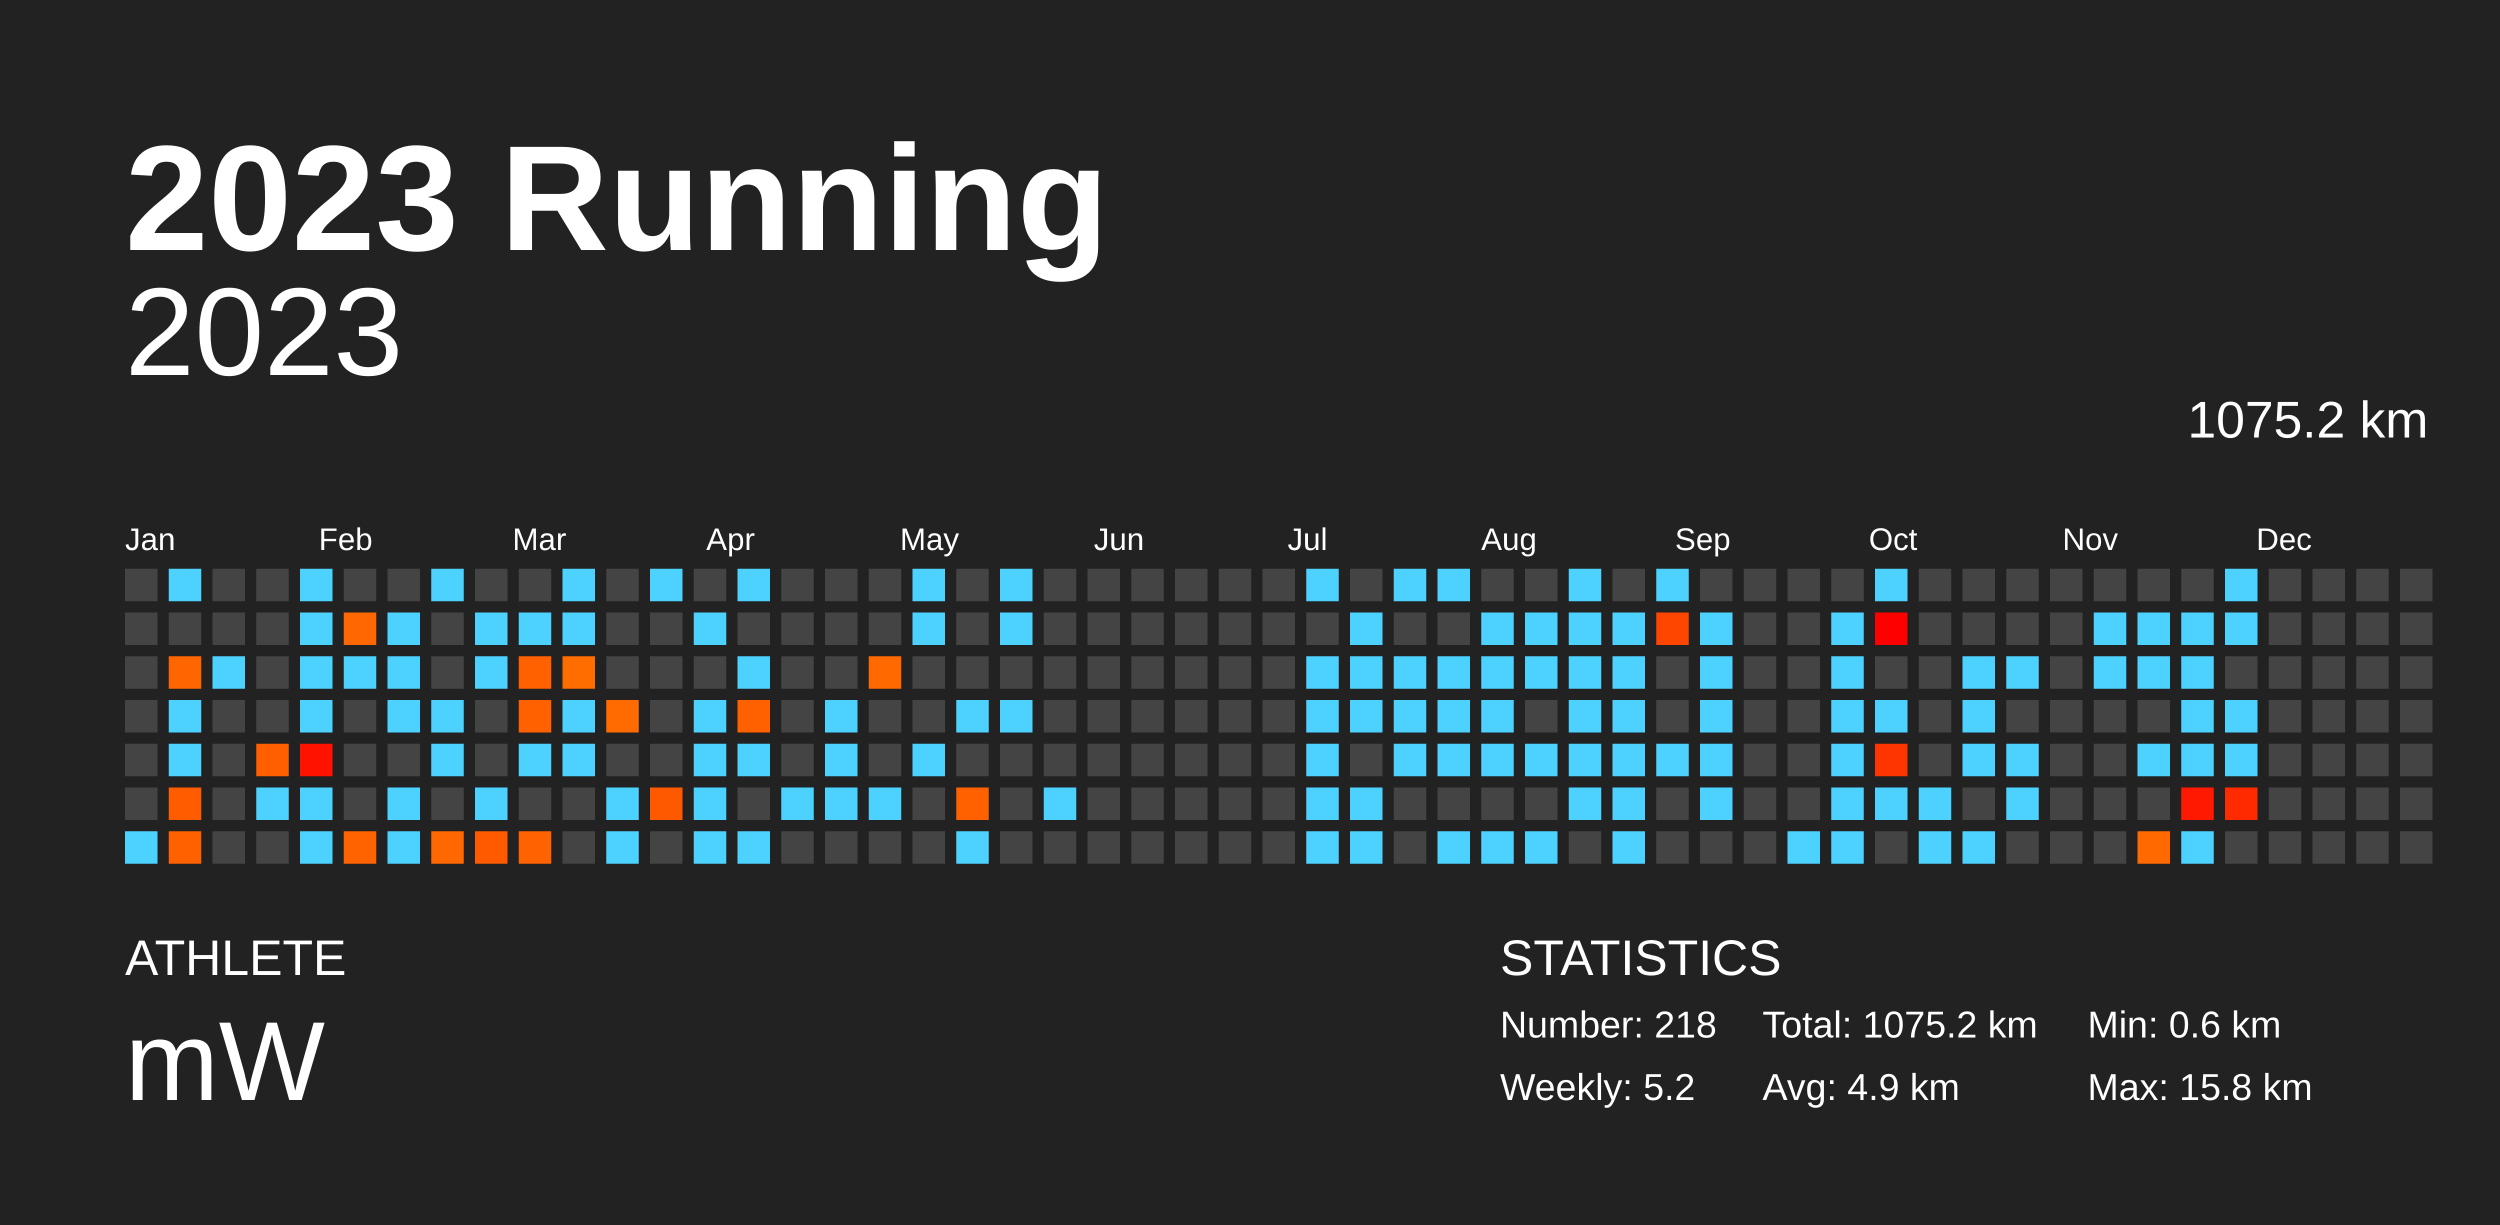
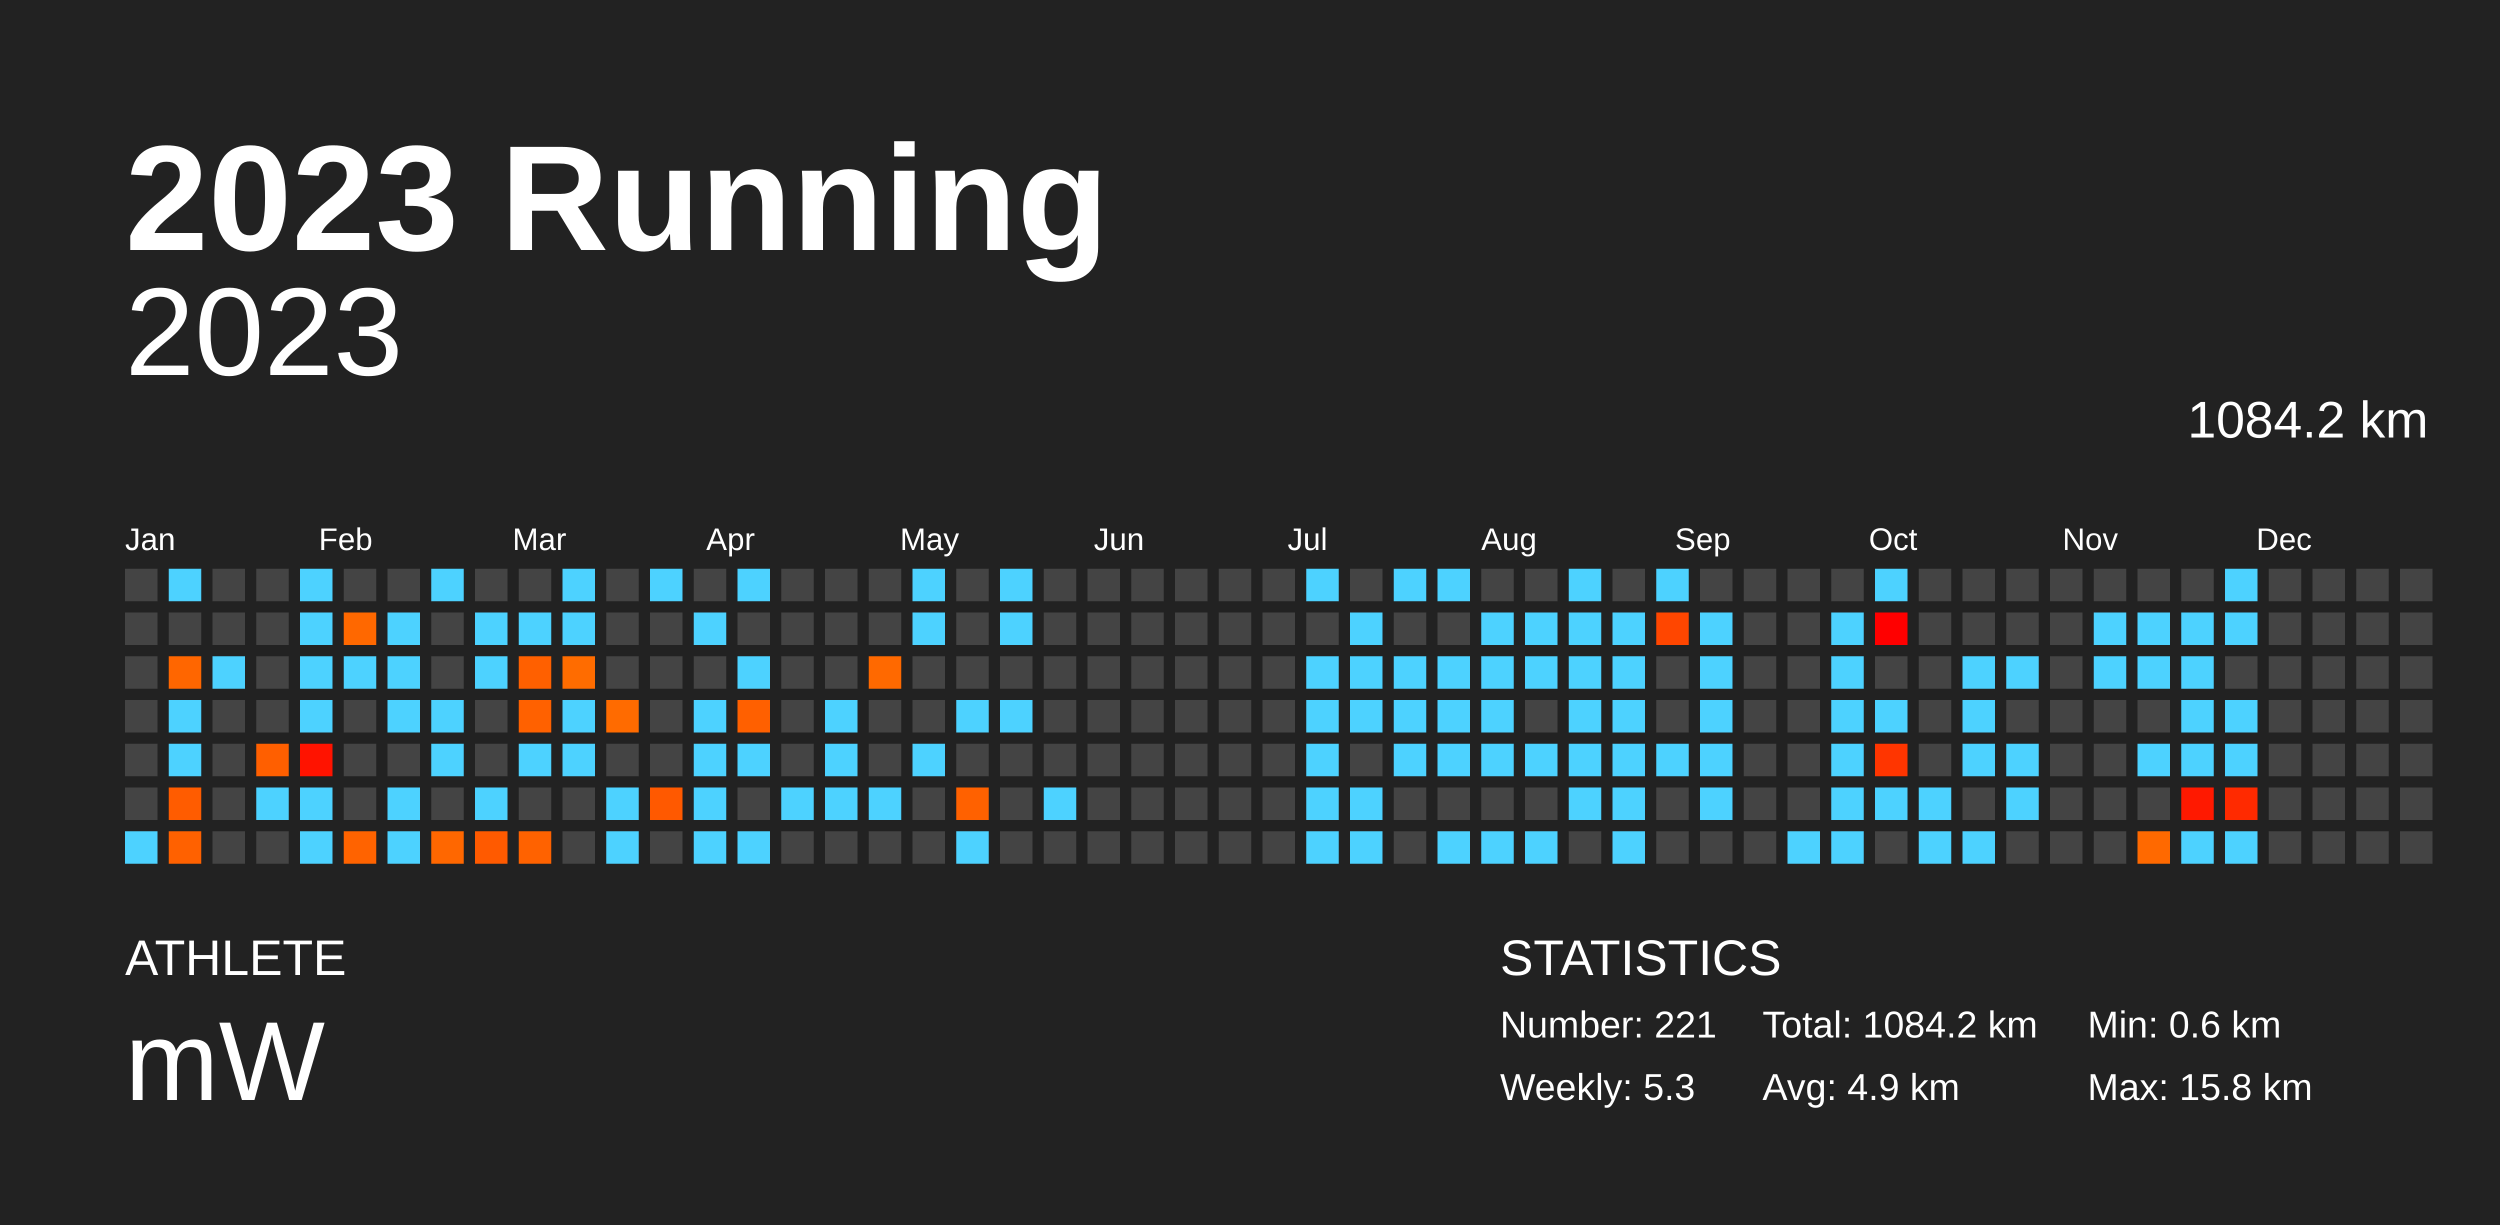
<svg xmlns="http://www.w3.org/2000/svg" baseProfile="full" height="98mm" version="1.1" viewBox="0,0,200,98" width="200mm">
  <defs />
  <rect fill="#222222" height="98" width="200" x="0" y="0" />
  <text fill="#FFFFFF" style="font-size:12px; font-family:Arial; font-weight:bold;" x="10" y="20">2023 Running</text>
  <text fill="#FFFFFF" style="font-size:4px; font-family:Arial" x="10" y="78">ATHLETE</text>
  <text fill="#FFFFFF" style="font-size:9px; font-family:Arial" x="10" y="88">mW</text>
  <text fill="#FFFFFF" style="font-size:4px; font-family:Arial" x="120" y="78">STATISTICS</text>
-   <text fill="#FFFFFF" style="font-size:3px; font-family:Arial" x="120" y="83">Number: 218</text>
-   <text fill="#FFFFFF" style="font-size:3px; font-family:Arial" x="120" y="88">Weekly: 5.2</text>
-   <text fill="#FFFFFF" style="font-size:3px; font-family:Arial" x="141" y="83">Total: 1075.2 km</text>
+   <text fill="#FFFFFF" style="font-size:3px; font-family:Arial" x="120" y="83">Number: 221</text>
+   <text fill="#FFFFFF" style="font-size:3px; font-family:Arial" x="120" y="88">Weekly: 5.3</text>
+   <text fill="#FFFFFF" style="font-size:3px; font-family:Arial" x="141" y="83">Total: 1084.2 km</text>
  <text fill="#FFFFFF" style="font-size:3px; font-family:Arial" x="141" y="88">Avg: 4.9 km</text>
  <text fill="#FFFFFF" style="font-size:3px; font-family:Arial" x="167" y="83">Min: 0.6 km</text>
  <text fill="#FFFFFF" style="font-size:3px; font-family:Arial" x="167" y="88">Max: 15.8 km</text>
  <text alignment-baseline="hanging" fill="#FFFFFF" style="font-size:10.0px; font-family:Arial;" x="10" y="30">2023</text>
-   <text alignment-baseline="hanging" fill="#FFFFFF" style="font-size:4.125px; font-family:Arial;" x="175" y="35">1075.2 km</text>
+   <text alignment-baseline="hanging" fill="#FFFFFF" style="font-size:4.125px; font-family:Arial;" x="175" y="35">1084.2 km</text>
  <text fill="#FFFFFF" style="font-size:2.5px; font-family:Arial" x="10.0" y="44">Jan</text>
  <text fill="#FFFFFF" style="font-size:2.5px; font-family:Arial" x="25.5" y="44">Feb</text>
  <text fill="#FFFFFF" style="font-size:2.5px; font-family:Arial" x="41.0" y="44">Mar</text>
  <text fill="#FFFFFF" style="font-size:2.5px; font-family:Arial" x="56.5" y="44">Apr</text>
  <text fill="#FFFFFF" style="font-size:2.5px; font-family:Arial" x="72.0" y="44">May</text>
  <text fill="#FFFFFF" style="font-size:2.5px; font-family:Arial" x="87.5" y="44">Jun</text>
  <text fill="#FFFFFF" style="font-size:2.5px; font-family:Arial" x="103.0" y="44">Jul</text>
  <text fill="#FFFFFF" style="font-size:2.5px; font-family:Arial" x="118.5" y="44">Aug</text>
  <text fill="#FFFFFF" style="font-size:2.5px; font-family:Arial" x="134.0" y="44">Sep</text>
  <text fill="#FFFFFF" style="font-size:2.5px; font-family:Arial" x="149.5" y="44">Oct</text>
  <text fill="#FFFFFF" style="font-size:2.5px; font-family:Arial" x="165.0" y="44">Nov</text>
  <text fill="#FFFFFF" style="font-size:2.5px; font-family:Arial" x="180.5" y="44">Dec</text>
  <rect fill="#444444" height="2.6" width="2.6" x="10.0" y="45.5" />
  <rect fill="#444444" height="2.6" width="2.6" x="10.0" y="49.0" />
  <rect fill="#444444" height="2.6" width="2.6" x="10.0" y="52.5" />
  <rect fill="#444444" height="2.6" width="2.6" x="10.0" y="56.0" />
  <rect fill="#444444" height="2.6" width="2.6" x="10.0" y="59.5" />
  <rect fill="#444444" height="2.6" width="2.6" x="10.0" y="63.0" />
  <rect fill="#4dd2ff" height="2.6" width="2.6" x="10.0" y="66.5" />
  <rect fill="#4dd2ff" height="2.6" width="2.6" x="13.5" y="45.5" />
  <rect fill="#444444" height="2.6" width="2.6" x="13.5" y="49.0" />
  <rect fill="#ff6600" height="2.6" width="2.6" x="13.5" y="52.5" />
  <rect fill="#4dd2ff" height="2.6" width="2.6" x="13.5" y="56.0" />
  <rect fill="#4dd2ff" height="2.6" width="2.6" x="13.5" y="59.5" />
  <rect fill="#ff5c00" height="2.6" width="2.6" x="13.5" y="63.0" />
  <rect fill="#ff6100" height="2.6" width="2.6" x="13.5" y="66.5" />
  <rect fill="#444444" height="2.6" width="2.6" x="17.0" y="45.5" />
  <rect fill="#444444" height="2.6" width="2.6" x="17.0" y="49.0" />
  <rect fill="#4dd2ff" height="2.6" width="2.6" x="17.0" y="52.5" />
  <rect fill="#444444" height="2.6" width="2.6" x="17.0" y="56.0" />
  <rect fill="#444444" height="2.6" width="2.6" x="17.0" y="59.5" />
  <rect fill="#444444" height="2.6" width="2.6" x="17.0" y="63.0" />
  <rect fill="#444444" height="2.6" width="2.6" x="17.0" y="66.5" />
  <rect fill="#444444" height="2.6" width="2.6" x="20.5" y="45.5" />
  <rect fill="#444444" height="2.6" width="2.6" x="20.5" y="49.0" />
  <rect fill="#444444" height="2.6" width="2.6" x="20.5" y="52.5" />
  <rect fill="#444444" height="2.6" width="2.6" x="20.5" y="56.0" />
  <rect fill="#ff5f00" height="2.6" width="2.6" x="20.5" y="59.5" />
  <rect fill="#4dd2ff" height="2.6" width="2.6" x="20.5" y="63.0" />
  <rect fill="#444444" height="2.6" width="2.6" x="20.5" y="66.5" />
  <rect fill="#4dd2ff" height="2.6" width="2.6" x="24.0" y="45.5" />
  <rect fill="#4dd2ff" height="2.6" width="2.6" x="24.0" y="49.0" />
  <rect fill="#4dd2ff" height="2.6" width="2.6" x="24.0" y="52.5" />
  <rect fill="#4dd2ff" height="2.6" width="2.6" x="24.0" y="56.0" />
  <rect fill="#ff1300" height="2.6" width="2.6" x="24.0" y="59.5" />
  <rect fill="#4dd2ff" height="2.6" width="2.6" x="24.0" y="63.0" />
  <rect fill="#4dd2ff" height="2.6" width="2.6" x="24.0" y="66.5" />
  <rect fill="#444444" height="2.6" width="2.6" x="27.5" y="45.5" />
  <rect fill="#ff6800" height="2.6" width="2.6" x="27.5" y="49.0" />
  <rect fill="#4dd2ff" height="2.6" width="2.6" x="27.5" y="52.5" />
  <rect fill="#444444" height="2.6" width="2.6" x="27.5" y="56.0" />
  <rect fill="#444444" height="2.6" width="2.6" x="27.5" y="59.5" />
  <rect fill="#444444" height="2.6" width="2.6" x="27.5" y="63.0" />
  <rect fill="#ff6300" height="2.6" width="2.6" x="27.5" y="66.5" />
  <rect fill="#444444" height="2.6" width="2.6" x="31.0" y="45.5" />
  <rect fill="#4dd2ff" height="2.6" width="2.6" x="31.0" y="49.0" />
  <rect fill="#4dd2ff" height="2.6" width="2.6" x="31.0" y="52.5" />
  <rect fill="#4dd2ff" height="2.6" width="2.6" x="31.0" y="56.0" />
  <rect fill="#444444" height="2.6" width="2.6" x="31.0" y="59.5" />
  <rect fill="#4dd2ff" height="2.6" width="2.6" x="31.0" y="63.0" />
  <rect fill="#4dd2ff" height="2.6" width="2.6" x="31.0" y="66.5" />
  <rect fill="#4dd2ff" height="2.6" width="2.6" x="34.5" y="45.5" />
  <rect fill="#444444" height="2.6" width="2.6" x="34.5" y="49.0" />
  <rect fill="#444444" height="2.6" width="2.6" x="34.5" y="52.5" />
  <rect fill="#4dd2ff" height="2.6" width="2.6" x="34.5" y="56.0" />
  <rect fill="#4dd2ff" height="2.6" width="2.6" x="34.5" y="59.5" />
  <rect fill="#444444" height="2.6" width="2.6" x="34.5" y="63.0" />
  <rect fill="#ff6700" height="2.6" width="2.6" x="34.5" y="66.5" />
  <rect fill="#444444" height="2.6" width="2.6" x="38.0" y="45.5" />
  <rect fill="#4dd2ff" height="2.6" width="2.6" x="38.0" y="49.0" />
  <rect fill="#4dd2ff" height="2.6" width="2.6" x="38.0" y="52.5" />
  <rect fill="#444444" height="2.6" width="2.6" x="38.0" y="56.0" />
  <rect fill="#444444" height="2.6" width="2.6" x="38.0" y="59.5" />
  <rect fill="#4dd2ff" height="2.6" width="2.6" x="38.0" y="63.0" />
  <rect fill="#ff5a00" height="2.6" width="2.6" x="38.0" y="66.5" />
  <rect fill="#444444" height="2.6" width="2.6" x="41.5" y="45.5" />
  <rect fill="#4dd2ff" height="2.6" width="2.6" x="41.5" y="49.0" />
  <rect fill="#ff6000" height="2.6" width="2.6" x="41.5" y="52.5" />
  <rect fill="#ff6100" height="2.6" width="2.6" x="41.5" y="56.0" />
  <rect fill="#4dd2ff" height="2.6" width="2.6" x="41.5" y="59.5" />
  <rect fill="#444444" height="2.6" width="2.6" x="41.5" y="63.0" />
  <rect fill="#ff6200" height="2.6" width="2.6" x="41.5" y="66.5" />
  <rect fill="#4dd2ff" height="2.6" width="2.6" x="45.0" y="45.5" />
  <rect fill="#4dd2ff" height="2.6" width="2.6" x="45.0" y="49.0" />
  <rect fill="#ff6c00" height="2.6" width="2.6" x="45.0" y="52.5" />
  <rect fill="#4dd2ff" height="2.6" width="2.6" x="45.0" y="56.0" />
  <rect fill="#4dd2ff" height="2.6" width="2.6" x="45.0" y="59.5" />
  <rect fill="#444444" height="2.6" width="2.6" x="45.0" y="63.0" />
  <rect fill="#444444" height="2.6" width="2.6" x="45.0" y="66.5" />
  <rect fill="#444444" height="2.6" width="2.6" x="48.5" y="45.5" />
  <rect fill="#444444" height="2.6" width="2.6" x="48.5" y="49.0" />
  <rect fill="#444444" height="2.6" width="2.6" x="48.5" y="52.5" />
  <rect fill="#ff6b00" height="2.6" width="2.6" x="48.5" y="56.0" />
  <rect fill="#444444" height="2.6" width="2.6" x="48.5" y="59.5" />
  <rect fill="#4dd2ff" height="2.6" width="2.6" x="48.5" y="63.0" />
  <rect fill="#4dd2ff" height="2.6" width="2.6" x="48.5" y="66.5" />
  <rect fill="#4dd2ff" height="2.6" width="2.6" x="52.0" y="45.5" />
  <rect fill="#444444" height="2.6" width="2.6" x="52.0" y="49.0" />
  <rect fill="#444444" height="2.6" width="2.6" x="52.0" y="52.5" />
  <rect fill="#444444" height="2.6" width="2.6" x="52.0" y="56.0" />
  <rect fill="#444444" height="2.6" width="2.6" x="52.0" y="59.5" />
  <rect fill="#ff5900" height="2.6" width="2.6" x="52.0" y="63.0" />
  <rect fill="#444444" height="2.6" width="2.6" x="52.0" y="66.5" />
  <rect fill="#444444" height="2.6" width="2.6" x="55.5" y="45.5" />
  <rect fill="#4dd2ff" height="2.6" width="2.6" x="55.5" y="49.0" />
  <rect fill="#444444" height="2.6" width="2.6" x="55.5" y="52.5" />
  <rect fill="#4dd2ff" height="2.6" width="2.6" x="55.5" y="56.0" />
  <rect fill="#4dd2ff" height="2.6" width="2.6" x="55.5" y="59.5" />
  <rect fill="#4dd2ff" height="2.6" width="2.6" x="55.5" y="63.0" />
  <rect fill="#4dd2ff" height="2.6" width="2.6" x="55.5" y="66.5" />
  <rect fill="#4dd2ff" height="2.6" width="2.6" x="59.0" y="45.5" />
  <rect fill="#444444" height="2.6" width="2.6" x="59.0" y="49.0" />
  <rect fill="#4dd2ff" height="2.6" width="2.6" x="59.0" y="52.5" />
  <rect fill="#ff6000" height="2.6" width="2.6" x="59.0" y="56.0" />
  <rect fill="#4dd2ff" height="2.6" width="2.6" x="59.0" y="59.5" />
  <rect fill="#444444" height="2.6" width="2.6" x="59.0" y="63.0" />
  <rect fill="#4dd2ff" height="2.6" width="2.6" x="59.0" y="66.5" />
  <rect fill="#444444" height="2.6" width="2.6" x="62.5" y="45.5" />
  <rect fill="#444444" height="2.6" width="2.6" x="62.5" y="49.0" />
  <rect fill="#444444" height="2.6" width="2.6" x="62.5" y="52.5" />
  <rect fill="#444444" height="2.6" width="2.6" x="62.5" y="56.0" />
  <rect fill="#444444" height="2.6" width="2.6" x="62.5" y="59.5" />
  <rect fill="#4dd2ff" height="2.6" width="2.6" x="62.5" y="63.0" />
  <rect fill="#444444" height="2.6" width="2.6" x="62.5" y="66.5" />
  <rect fill="#444444" height="2.6" width="2.6" x="66.0" y="45.5" />
  <rect fill="#444444" height="2.6" width="2.6" x="66.0" y="49.0" />
  <rect fill="#444444" height="2.6" width="2.6" x="66.0" y="52.5" />
  <rect fill="#4dd2ff" height="2.6" width="2.6" x="66.0" y="56.0" />
  <rect fill="#4dd2ff" height="2.6" width="2.6" x="66.0" y="59.5" />
  <rect fill="#4dd2ff" height="2.6" width="2.6" x="66.0" y="63.0" />
  <rect fill="#444444" height="2.6" width="2.6" x="66.0" y="66.5" />
  <rect fill="#444444" height="2.6" width="2.6" x="69.5" y="45.5" />
  <rect fill="#444444" height="2.6" width="2.6" x="69.5" y="49.0" />
  <rect fill="#ff6900" height="2.6" width="2.6" x="69.5" y="52.5" />
  <rect fill="#444444" height="2.6" width="2.6" x="69.5" y="56.0" />
  <rect fill="#444444" height="2.6" width="2.6" x="69.5" y="59.5" />
  <rect fill="#4dd2ff" height="2.6" width="2.6" x="69.5" y="63.0" />
  <rect fill="#444444" height="2.6" width="2.6" x="69.5" y="66.5" />
  <rect fill="#4dd2ff" height="2.6" width="2.6" x="73.0" y="45.5" />
  <rect fill="#4dd2ff" height="2.6" width="2.6" x="73.0" y="49.0" />
  <rect fill="#444444" height="2.6" width="2.6" x="73.0" y="52.5" />
  <rect fill="#444444" height="2.6" width="2.6" x="73.0" y="56.0" />
  <rect fill="#4dd2ff" height="2.6" width="2.6" x="73.0" y="59.5" />
  <rect fill="#444444" height="2.6" width="2.6" x="73.0" y="63.0" />
  <rect fill="#444444" height="2.6" width="2.6" x="73.0" y="66.5" />
  <rect fill="#444444" height="2.6" width="2.6" x="76.5" y="45.5" />
  <rect fill="#444444" height="2.6" width="2.6" x="76.5" y="49.0" />
  <rect fill="#444444" height="2.6" width="2.6" x="76.5" y="52.5" />
  <rect fill="#4dd2ff" height="2.6" width="2.6" x="76.5" y="56.0" />
  <rect fill="#444444" height="2.6" width="2.6" x="76.5" y="59.5" />
  <rect fill="#ff6100" height="2.6" width="2.6" x="76.5" y="63.0" />
  <rect fill="#4dd2ff" height="2.6" width="2.6" x="76.5" y="66.5" />
  <rect fill="#4dd2ff" height="2.6" width="2.6" x="80.0" y="45.5" />
  <rect fill="#4dd2ff" height="2.6" width="2.6" x="80.0" y="49.0" />
  <rect fill="#444444" height="2.6" width="2.6" x="80.0" y="52.5" />
  <rect fill="#4dd2ff" height="2.6" width="2.6" x="80.0" y="56.0" />
  <rect fill="#444444" height="2.6" width="2.6" x="80.0" y="59.5" />
  <rect fill="#444444" height="2.6" width="2.6" x="80.0" y="63.0" />
  <rect fill="#444444" height="2.6" width="2.6" x="80.0" y="66.5" />
  <rect fill="#444444" height="2.6" width="2.6" x="83.5" y="45.5" />
  <rect fill="#444444" height="2.6" width="2.6" x="83.5" y="49.0" />
  <rect fill="#444444" height="2.6" width="2.6" x="83.5" y="52.5" />
  <rect fill="#444444" height="2.6" width="2.6" x="83.5" y="56.0" />
  <rect fill="#444444" height="2.6" width="2.6" x="83.5" y="59.5" />
  <rect fill="#4dd2ff" height="2.6" width="2.6" x="83.5" y="63.0" />
  <rect fill="#444444" height="2.6" width="2.6" x="83.5" y="66.5" />
  <rect fill="#444444" height="2.6" width="2.6" x="87.0" y="45.5" />
  <rect fill="#444444" height="2.6" width="2.6" x="87.0" y="49.0" />
  <rect fill="#444444" height="2.6" width="2.6" x="87.0" y="52.5" />
  <rect fill="#444444" height="2.6" width="2.6" x="87.0" y="56.0" />
  <rect fill="#444444" height="2.6" width="2.6" x="87.0" y="59.5" />
  <rect fill="#444444" height="2.6" width="2.6" x="87.0" y="63.0" />
  <rect fill="#444444" height="2.6" width="2.6" x="87.0" y="66.5" />
  <rect fill="#444444" height="2.6" width="2.6" x="90.5" y="45.5" />
  <rect fill="#444444" height="2.6" width="2.6" x="90.5" y="49.0" />
  <rect fill="#444444" height="2.6" width="2.6" x="90.5" y="52.5" />
  <rect fill="#444444" height="2.6" width="2.6" x="90.5" y="56.0" />
  <rect fill="#444444" height="2.6" width="2.6" x="90.5" y="59.5" />
  <rect fill="#444444" height="2.6" width="2.6" x="90.5" y="63.0" />
  <rect fill="#444444" height="2.6" width="2.6" x="90.5" y="66.5" />
  <rect fill="#444444" height="2.6" width="2.6" x="94.0" y="45.5" />
  <rect fill="#444444" height="2.6" width="2.6" x="94.0" y="49.0" />
  <rect fill="#444444" height="2.6" width="2.6" x="94.0" y="52.5" />
  <rect fill="#444444" height="2.6" width="2.6" x="94.0" y="56.0" />
  <rect fill="#444444" height="2.6" width="2.6" x="94.0" y="59.5" />
  <rect fill="#444444" height="2.6" width="2.6" x="94.0" y="63.0" />
  <rect fill="#444444" height="2.6" width="2.6" x="94.0" y="66.5" />
  <rect fill="#444444" height="2.6" width="2.6" x="97.5" y="45.5" />
  <rect fill="#444444" height="2.6" width="2.6" x="97.5" y="49.0" />
  <rect fill="#444444" height="2.6" width="2.6" x="97.5" y="52.5" />
  <rect fill="#444444" height="2.6" width="2.6" x="97.5" y="56.0" />
  <rect fill="#444444" height="2.6" width="2.6" x="97.5" y="59.5" />
  <rect fill="#444444" height="2.6" width="2.6" x="97.5" y="63.0" />
  <rect fill="#444444" height="2.6" width="2.6" x="97.5" y="66.5" />
  <rect fill="#444444" height="2.6" width="2.6" x="101.0" y="45.5" />
  <rect fill="#444444" height="2.6" width="2.6" x="101.0" y="49.0" />
  <rect fill="#444444" height="2.6" width="2.6" x="101.0" y="52.5" />
  <rect fill="#444444" height="2.6" width="2.6" x="101.0" y="56.0" />
  <rect fill="#444444" height="2.6" width="2.6" x="101.0" y="59.5" />
  <rect fill="#444444" height="2.6" width="2.6" x="101.0" y="63.0" />
  <rect fill="#444444" height="2.6" width="2.6" x="101.0" y="66.5" />
  <rect fill="#4dd2ff" height="2.6" width="2.6" x="104.5" y="45.5" />
  <rect fill="#444444" height="2.6" width="2.6" x="104.5" y="49.0" />
  <rect fill="#4dd2ff" height="2.6" width="2.6" x="104.5" y="52.5" />
  <rect fill="#4dd2ff" height="2.6" width="2.6" x="104.5" y="56.0" />
  <rect fill="#4dd2ff" height="2.6" width="2.6" x="104.5" y="59.5" />
  <rect fill="#4dd2ff" height="2.6" width="2.6" x="104.5" y="63.0" />
  <rect fill="#4dd2ff" height="2.6" width="2.6" x="104.5" y="66.5" />
  <rect fill="#444444" height="2.6" width="2.6" x="108.0" y="45.5" />
  <rect fill="#4dd2ff" height="2.6" width="2.6" x="108.0" y="49.0" />
  <rect fill="#4dd2ff" height="2.6" width="2.6" x="108.0" y="52.5" />
  <rect fill="#4dd2ff" height="2.6" width="2.6" x="108.0" y="56.0" />
  <rect fill="#444444" height="2.6" width="2.6" x="108.0" y="59.5" />
  <rect fill="#4dd2ff" height="2.6" width="2.6" x="108.0" y="63.0" />
  <rect fill="#4dd2ff" height="2.6" width="2.6" x="108.0" y="66.5" />
  <rect fill="#4dd2ff" height="2.6" width="2.6" x="111.5" y="45.5" />
  <rect fill="#444444" height="2.6" width="2.6" x="111.5" y="49.0" />
  <rect fill="#4dd2ff" height="2.6" width="2.6" x="111.5" y="52.5" />
  <rect fill="#4dd2ff" height="2.6" width="2.6" x="111.5" y="56.0" />
  <rect fill="#4dd2ff" height="2.6" width="2.6" x="111.5" y="59.5" />
  <rect fill="#444444" height="2.6" width="2.6" x="111.5" y="63.0" />
  <rect fill="#444444" height="2.6" width="2.6" x="111.5" y="66.5" />
  <rect fill="#4dd2ff" height="2.6" width="2.6" x="115.0" y="45.5" />
  <rect fill="#444444" height="2.6" width="2.6" x="115.0" y="49.0" />
  <rect fill="#4dd2ff" height="2.6" width="2.6" x="115.0" y="52.5" />
  <rect fill="#4dd2ff" height="2.6" width="2.6" x="115.0" y="56.0" />
  <rect fill="#4dd2ff" height="2.6" width="2.6" x="115.0" y="59.5" />
  <rect fill="#444444" height="2.6" width="2.6" x="115.0" y="63.0" />
  <rect fill="#4dd2ff" height="2.6" width="2.6" x="115.0" y="66.5" />
  <rect fill="#444444" height="2.6" width="2.6" x="118.5" y="45.5" />
  <rect fill="#4dd2ff" height="2.6" width="2.6" x="118.5" y="49.0" />
  <rect fill="#4dd2ff" height="2.6" width="2.6" x="118.5" y="52.5" />
  <rect fill="#4dd2ff" height="2.6" width="2.6" x="118.5" y="56.0" />
  <rect fill="#4dd2ff" height="2.6" width="2.6" x="118.5" y="59.5" />
  <rect fill="#444444" height="2.6" width="2.6" x="118.5" y="63.0" />
  <rect fill="#4dd2ff" height="2.6" width="2.6" x="118.5" y="66.5" />
  <rect fill="#444444" height="2.6" width="2.6" x="122.0" y="45.5" />
  <rect fill="#4dd2ff" height="2.6" width="2.6" x="122.0" y="49.0" />
  <rect fill="#4dd2ff" height="2.6" width="2.6" x="122.0" y="52.5" />
  <rect fill="#444444" height="2.6" width="2.6" x="122.0" y="56.0" />
  <rect fill="#4dd2ff" height="2.6" width="2.6" x="122.0" y="59.5" />
  <rect fill="#444444" height="2.6" width="2.6" x="122.0" y="63.0" />
  <rect fill="#4dd2ff" height="2.6" width="2.6" x="122.0" y="66.5" />
  <rect fill="#4dd2ff" height="2.6" width="2.6" x="125.5" y="45.5" />
  <rect fill="#4dd2ff" height="2.6" width="2.6" x="125.5" y="49.0" />
  <rect fill="#4dd2ff" height="2.6" width="2.6" x="125.5" y="52.5" />
  <rect fill="#4dd2ff" height="2.6" width="2.6" x="125.5" y="56.0" />
  <rect fill="#4dd2ff" height="2.6" width="2.6" x="125.5" y="59.5" />
  <rect fill="#4dd2ff" height="2.6" width="2.6" x="125.5" y="63.0" />
  <rect fill="#444444" height="2.6" width="2.6" x="125.5" y="66.5" />
  <rect fill="#444444" height="2.6" width="2.6" x="129.0" y="45.5" />
  <rect fill="#4dd2ff" height="2.6" width="2.6" x="129.0" y="49.0" />
  <rect fill="#4dd2ff" height="2.6" width="2.6" x="129.0" y="52.5" />
  <rect fill="#4dd2ff" height="2.6" width="2.6" x="129.0" y="56.0" />
  <rect fill="#4dd2ff" height="2.6" width="2.6" x="129.0" y="59.5" />
  <rect fill="#4dd2ff" height="2.6" width="2.6" x="129.0" y="63.0" />
  <rect fill="#4dd2ff" height="2.6" width="2.6" x="129.0" y="66.5" />
  <rect fill="#4dd2ff" height="2.6" width="2.6" x="132.5" y="45.5" />
  <rect fill="#ff4600" height="2.6" width="2.6" x="132.5" y="49.0" />
  <rect fill="#444444" height="2.6" width="2.6" x="132.5" y="52.5" />
  <rect fill="#444444" height="2.6" width="2.6" x="132.5" y="56.0" />
  <rect fill="#4dd2ff" height="2.6" width="2.6" x="132.5" y="59.5" />
  <rect fill="#444444" height="2.6" width="2.6" x="132.5" y="63.0" />
  <rect fill="#444444" height="2.6" width="2.6" x="132.5" y="66.5" />
  <rect fill="#444444" height="2.6" width="2.6" x="136.0" y="45.5" />
  <rect fill="#4dd2ff" height="2.6" width="2.6" x="136.0" y="49.0" />
  <rect fill="#4dd2ff" height="2.6" width="2.6" x="136.0" y="52.5" />
  <rect fill="#4dd2ff" height="2.6" width="2.6" x="136.0" y="56.0" />
  <rect fill="#4dd2ff" height="2.6" width="2.6" x="136.0" y="59.5" />
  <rect fill="#4dd2ff" height="2.6" width="2.6" x="136.0" y="63.0" />
  <rect fill="#444444" height="2.6" width="2.6" x="136.0" y="66.5" />
  <rect fill="#444444" height="2.6" width="2.6" x="139.5" y="45.5" />
  <rect fill="#444444" height="2.6" width="2.6" x="139.5" y="49.0" />
  <rect fill="#444444" height="2.6" width="2.6" x="139.5" y="52.5" />
  <rect fill="#444444" height="2.6" width="2.6" x="139.5" y="56.0" />
  <rect fill="#444444" height="2.6" width="2.6" x="139.5" y="59.5" />
  <rect fill="#444444" height="2.6" width="2.6" x="139.5" y="63.0" />
  <rect fill="#444444" height="2.6" width="2.6" x="139.5" y="66.5" />
  <rect fill="#444444" height="2.6" width="2.6" x="143.0" y="45.5" />
  <rect fill="#444444" height="2.6" width="2.6" x="143.0" y="49.0" />
  <rect fill="#444444" height="2.6" width="2.6" x="143.0" y="52.5" />
  <rect fill="#444444" height="2.6" width="2.6" x="143.0" y="56.0" />
  <rect fill="#444444" height="2.6" width="2.6" x="143.0" y="59.5" />
  <rect fill="#444444" height="2.6" width="2.6" x="143.0" y="63.0" />
  <rect fill="#4dd2ff" height="2.6" width="2.6" x="143.0" y="66.5" />
  <rect fill="#444444" height="2.6" width="2.6" x="146.5" y="45.5" />
  <rect fill="#4dd2ff" height="2.6" width="2.6" x="146.5" y="49.0" />
  <rect fill="#4dd2ff" height="2.6" width="2.6" x="146.5" y="52.5" />
  <rect fill="#4dd2ff" height="2.6" width="2.6" x="146.5" y="56.0" />
  <rect fill="#4dd2ff" height="2.6" width="2.6" x="146.5" y="59.5" />
  <rect fill="#4dd2ff" height="2.6" width="2.6" x="146.5" y="63.0" />
  <rect fill="#4dd2ff" height="2.6" width="2.6" x="146.5" y="66.5" />
  <rect fill="#4dd2ff" height="2.6" width="2.6" x="150.0" y="45.5" />
  <rect fill="#ff0000" height="2.6" width="2.6" x="150.0" y="49.0" />
  <rect fill="#444444" height="2.6" width="2.6" x="150.0" y="52.5" />
  <rect fill="#4dd2ff" height="2.6" width="2.6" x="150.0" y="56.0" />
  <rect fill="#ff3500" height="2.6" width="2.6" x="150.0" y="59.5" />
  <rect fill="#4dd2ff" height="2.6" width="2.6" x="150.0" y="63.0" />
  <rect fill="#444444" height="2.6" width="2.6" x="150.0" y="66.5" />
  <rect fill="#444444" height="2.6" width="2.6" x="153.5" y="45.5" />
  <rect fill="#444444" height="2.6" width="2.6" x="153.5" y="49.0" />
  <rect fill="#444444" height="2.6" width="2.6" x="153.5" y="52.5" />
  <rect fill="#444444" height="2.6" width="2.6" x="153.5" y="56.0" />
  <rect fill="#444444" height="2.6" width="2.6" x="153.5" y="59.5" />
  <rect fill="#4dd2ff" height="2.6" width="2.6" x="153.5" y="63.0" />
  <rect fill="#4dd2ff" height="2.6" width="2.6" x="153.5" y="66.5" />
  <rect fill="#444444" height="2.6" width="2.6" x="157.0" y="45.5" />
  <rect fill="#444444" height="2.6" width="2.6" x="157.0" y="49.0" />
  <rect fill="#4dd2ff" height="2.6" width="2.6" x="157.0" y="52.5" />
  <rect fill="#4dd2ff" height="2.6" width="2.6" x="157.0" y="56.0" />
  <rect fill="#4dd2ff" height="2.6" width="2.6" x="157.0" y="59.5" />
  <rect fill="#444444" height="2.6" width="2.6" x="157.0" y="63.0" />
  <rect fill="#4dd2ff" height="2.6" width="2.6" x="157.0" y="66.5" />
  <rect fill="#444444" height="2.6" width="2.6" x="160.5" y="45.5" />
  <rect fill="#444444" height="2.6" width="2.6" x="160.5" y="49.0" />
  <rect fill="#4dd2ff" height="2.6" width="2.6" x="160.5" y="52.5" />
  <rect fill="#444444" height="2.6" width="2.6" x="160.5" y="56.0" />
  <rect fill="#4dd2ff" height="2.6" width="2.6" x="160.5" y="59.5" />
  <rect fill="#4dd2ff" height="2.6" width="2.6" x="160.5" y="63.0" />
  <rect fill="#444444" height="2.6" width="2.6" x="160.5" y="66.5" />
  <rect fill="#444444" height="2.6" width="2.6" x="164.0" y="45.5" />
  <rect fill="#444444" height="2.6" width="2.6" x="164.0" y="49.0" />
  <rect fill="#444444" height="2.6" width="2.6" x="164.0" y="52.5" />
  <rect fill="#444444" height="2.6" width="2.6" x="164.0" y="56.0" />
  <rect fill="#444444" height="2.6" width="2.6" x="164.0" y="59.5" />
  <rect fill="#444444" height="2.6" width="2.6" x="164.0" y="63.0" />
  <rect fill="#444444" height="2.6" width="2.6" x="164.0" y="66.5" />
  <rect fill="#444444" height="2.6" width="2.6" x="167.5" y="45.5" />
  <rect fill="#4dd2ff" height="2.6" width="2.6" x="167.5" y="49.0" />
  <rect fill="#4dd2ff" height="2.6" width="2.6" x="167.5" y="52.5" />
  <rect fill="#444444" height="2.6" width="2.6" x="167.5" y="56.0" />
  <rect fill="#444444" height="2.6" width="2.6" x="167.5" y="59.5" />
  <rect fill="#444444" height="2.6" width="2.6" x="167.5" y="63.0" />
  <rect fill="#444444" height="2.6" width="2.6" x="167.5" y="66.5" />
  <rect fill="#444444" height="2.6" width="2.6" x="171.0" y="45.5" />
  <rect fill="#4dd2ff" height="2.6" width="2.6" x="171.0" y="49.0" />
  <rect fill="#4dd2ff" height="2.6" width="2.6" x="171.0" y="52.5" />
  <rect fill="#444444" height="2.6" width="2.6" x="171.0" y="56.0" />
  <rect fill="#4dd2ff" height="2.6" width="2.6" x="171.0" y="59.5" />
  <rect fill="#444444" height="2.6" width="2.6" x="171.0" y="63.0" />
  <rect fill="#ff6900" height="2.6" width="2.6" x="171.0" y="66.5" />
  <rect fill="#444444" height="2.6" width="2.6" x="174.5" y="45.5" />
  <rect fill="#4dd2ff" height="2.6" width="2.6" x="174.5" y="49.0" />
  <rect fill="#4dd2ff" height="2.6" width="2.6" x="174.5" y="52.5" />
  <rect fill="#4dd2ff" height="2.6" width="2.6" x="174.5" y="56.0" />
  <rect fill="#4dd2ff" height="2.6" width="2.6" x="174.5" y="59.5" />
  <rect fill="#ff1900" height="2.6" width="2.6" x="174.5" y="63.0" />
  <rect fill="#4dd2ff" height="2.6" width="2.6" x="174.5" y="66.5" />
  <rect fill="#4dd2ff" height="2.6" width="2.6" x="178.0" y="45.5" />
  <rect fill="#4dd2ff" height="2.6" width="2.6" x="178.0" y="49.0" />
  <rect fill="#444444" height="2.6" width="2.6" x="178.0" y="52.5" />
  <rect fill="#4dd2ff" height="2.6" width="2.6" x="178.0" y="56.0" />
  <rect fill="#4dd2ff" height="2.6" width="2.6" x="178.0" y="59.5" />
  <rect fill="#ff2a00" height="2.6" width="2.6" x="178.0" y="63.0" />
-   <rect fill="#444444" height="2.6" width="2.6" x="178.0" y="66.5" />
+   <rect fill="#4dd2ff" height="2.6" width="2.6" x="178.0" y="66.5" />
  <rect fill="#444444" height="2.6" width="2.6" x="181.5" y="45.5" />
  <rect fill="#444444" height="2.6" width="2.6" x="181.5" y="49.0" />
  <rect fill="#444444" height="2.6" width="2.6" x="181.5" y="52.5" />
  <rect fill="#444444" height="2.6" width="2.6" x="181.5" y="56.0" />
  <rect fill="#444444" height="2.6" width="2.6" x="181.5" y="59.5" />
  <rect fill="#444444" height="2.6" width="2.6" x="181.5" y="63.0" />
  <rect fill="#444444" height="2.6" width="2.6" x="181.5" y="66.5" />
  <rect fill="#444444" height="2.6" width="2.6" x="185.0" y="45.5" />
  <rect fill="#444444" height="2.6" width="2.6" x="185.0" y="49.0" />
  <rect fill="#444444" height="2.6" width="2.6" x="185.0" y="52.5" />
  <rect fill="#444444" height="2.6" width="2.6" x="185.0" y="56.0" />
  <rect fill="#444444" height="2.6" width="2.6" x="185.0" y="59.5" />
  <rect fill="#444444" height="2.6" width="2.6" x="185.0" y="63.0" />
  <rect fill="#444444" height="2.6" width="2.6" x="185.0" y="66.5" />
  <rect fill="#444444" height="2.6" width="2.6" x="188.5" y="45.5" />
  <rect fill="#444444" height="2.6" width="2.6" x="188.5" y="49.0" />
  <rect fill="#444444" height="2.6" width="2.6" x="188.5" y="52.5" />
  <rect fill="#444444" height="2.6" width="2.6" x="188.5" y="56.0" />
  <rect fill="#444444" height="2.6" width="2.6" x="188.5" y="59.5" />
  <rect fill="#444444" height="2.6" width="2.6" x="188.5" y="63.0" />
  <rect fill="#444444" height="2.6" width="2.6" x="188.5" y="66.5" />
  <rect fill="#444444" height="2.6" width="2.6" x="192.0" y="45.5" />
  <rect fill="#444444" height="2.6" width="2.6" x="192.0" y="49.0" />
  <rect fill="#444444" height="2.6" width="2.6" x="192.0" y="52.5" />
  <rect fill="#444444" height="2.6" width="2.6" x="192.0" y="56.0" />
  <rect fill="#444444" height="2.6" width="2.6" x="192.0" y="59.5" />
  <rect fill="#444444" height="2.6" width="2.6" x="192.0" y="63.0" />
  <rect fill="#444444" height="2.6" width="2.6" x="192.0" y="66.5" />
</svg>
